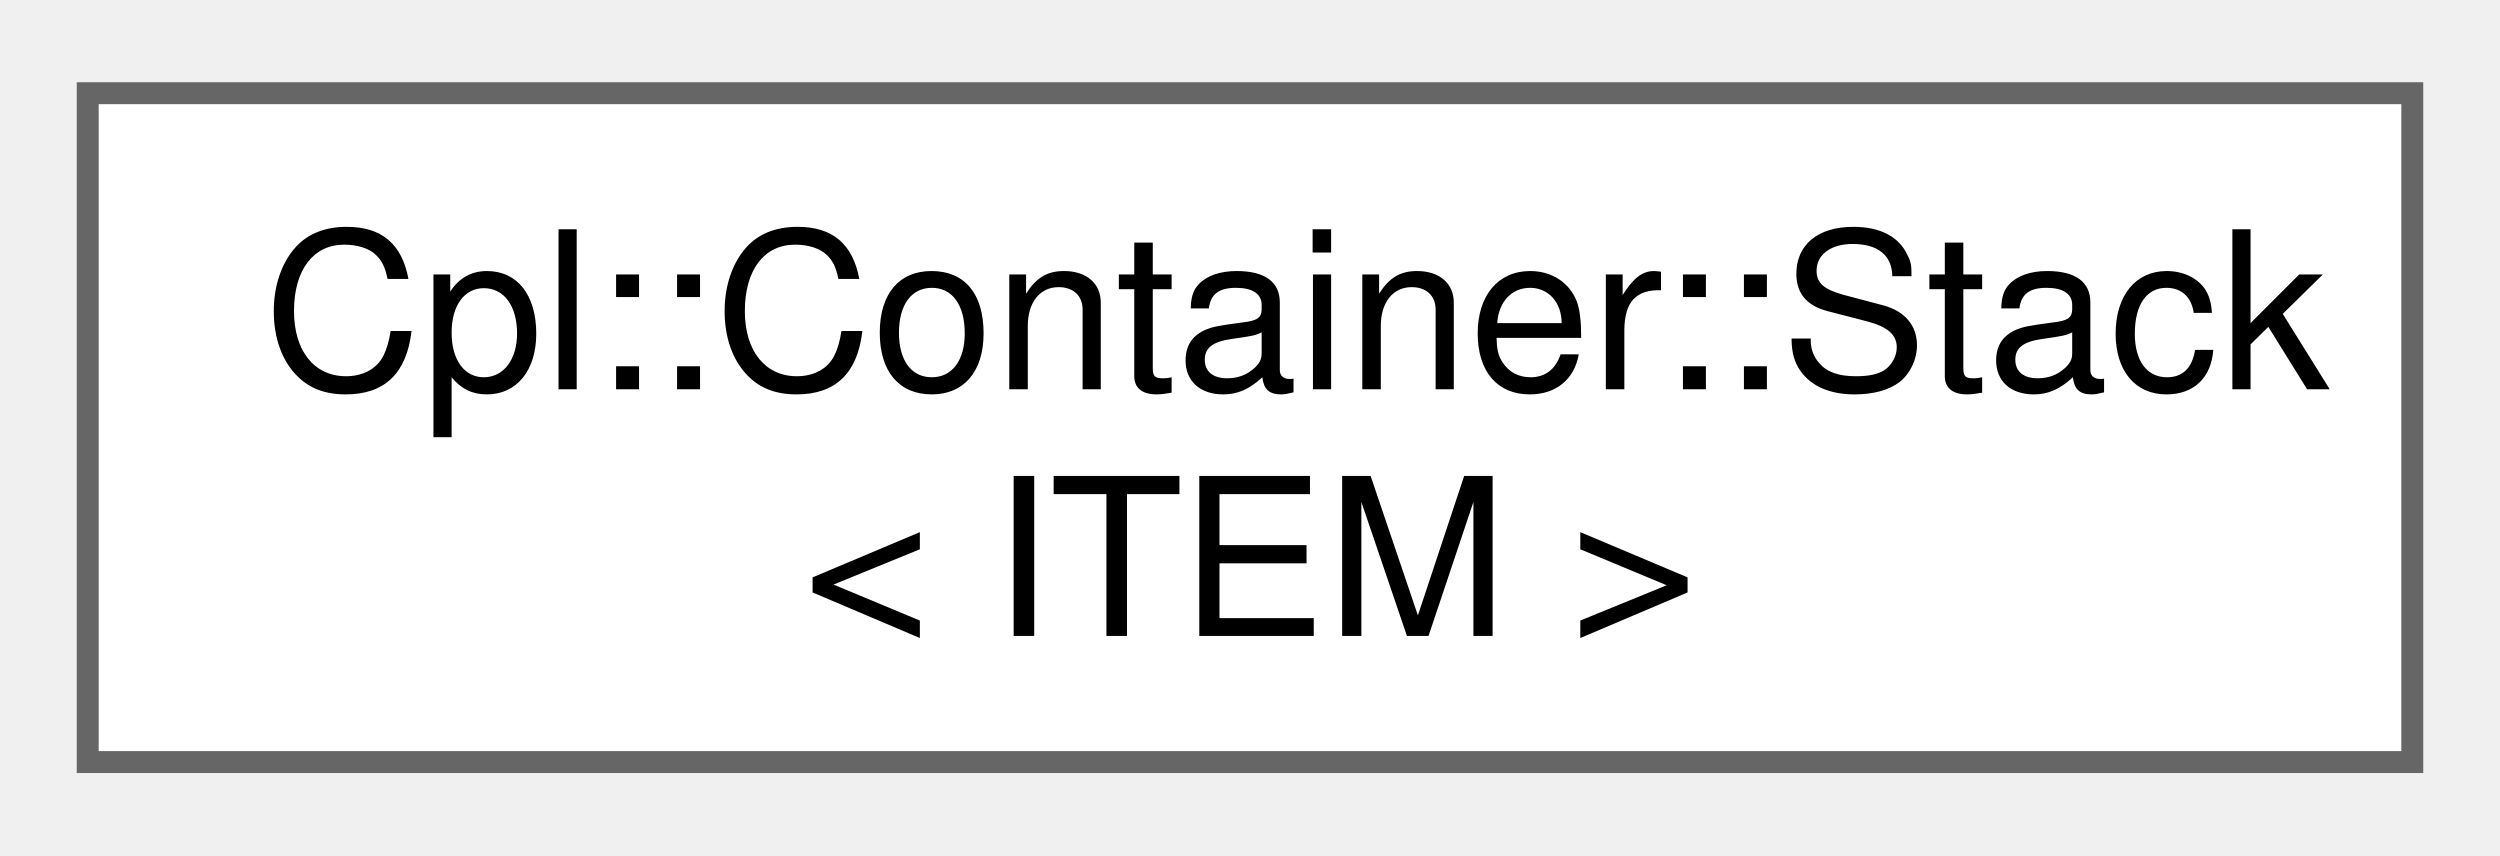
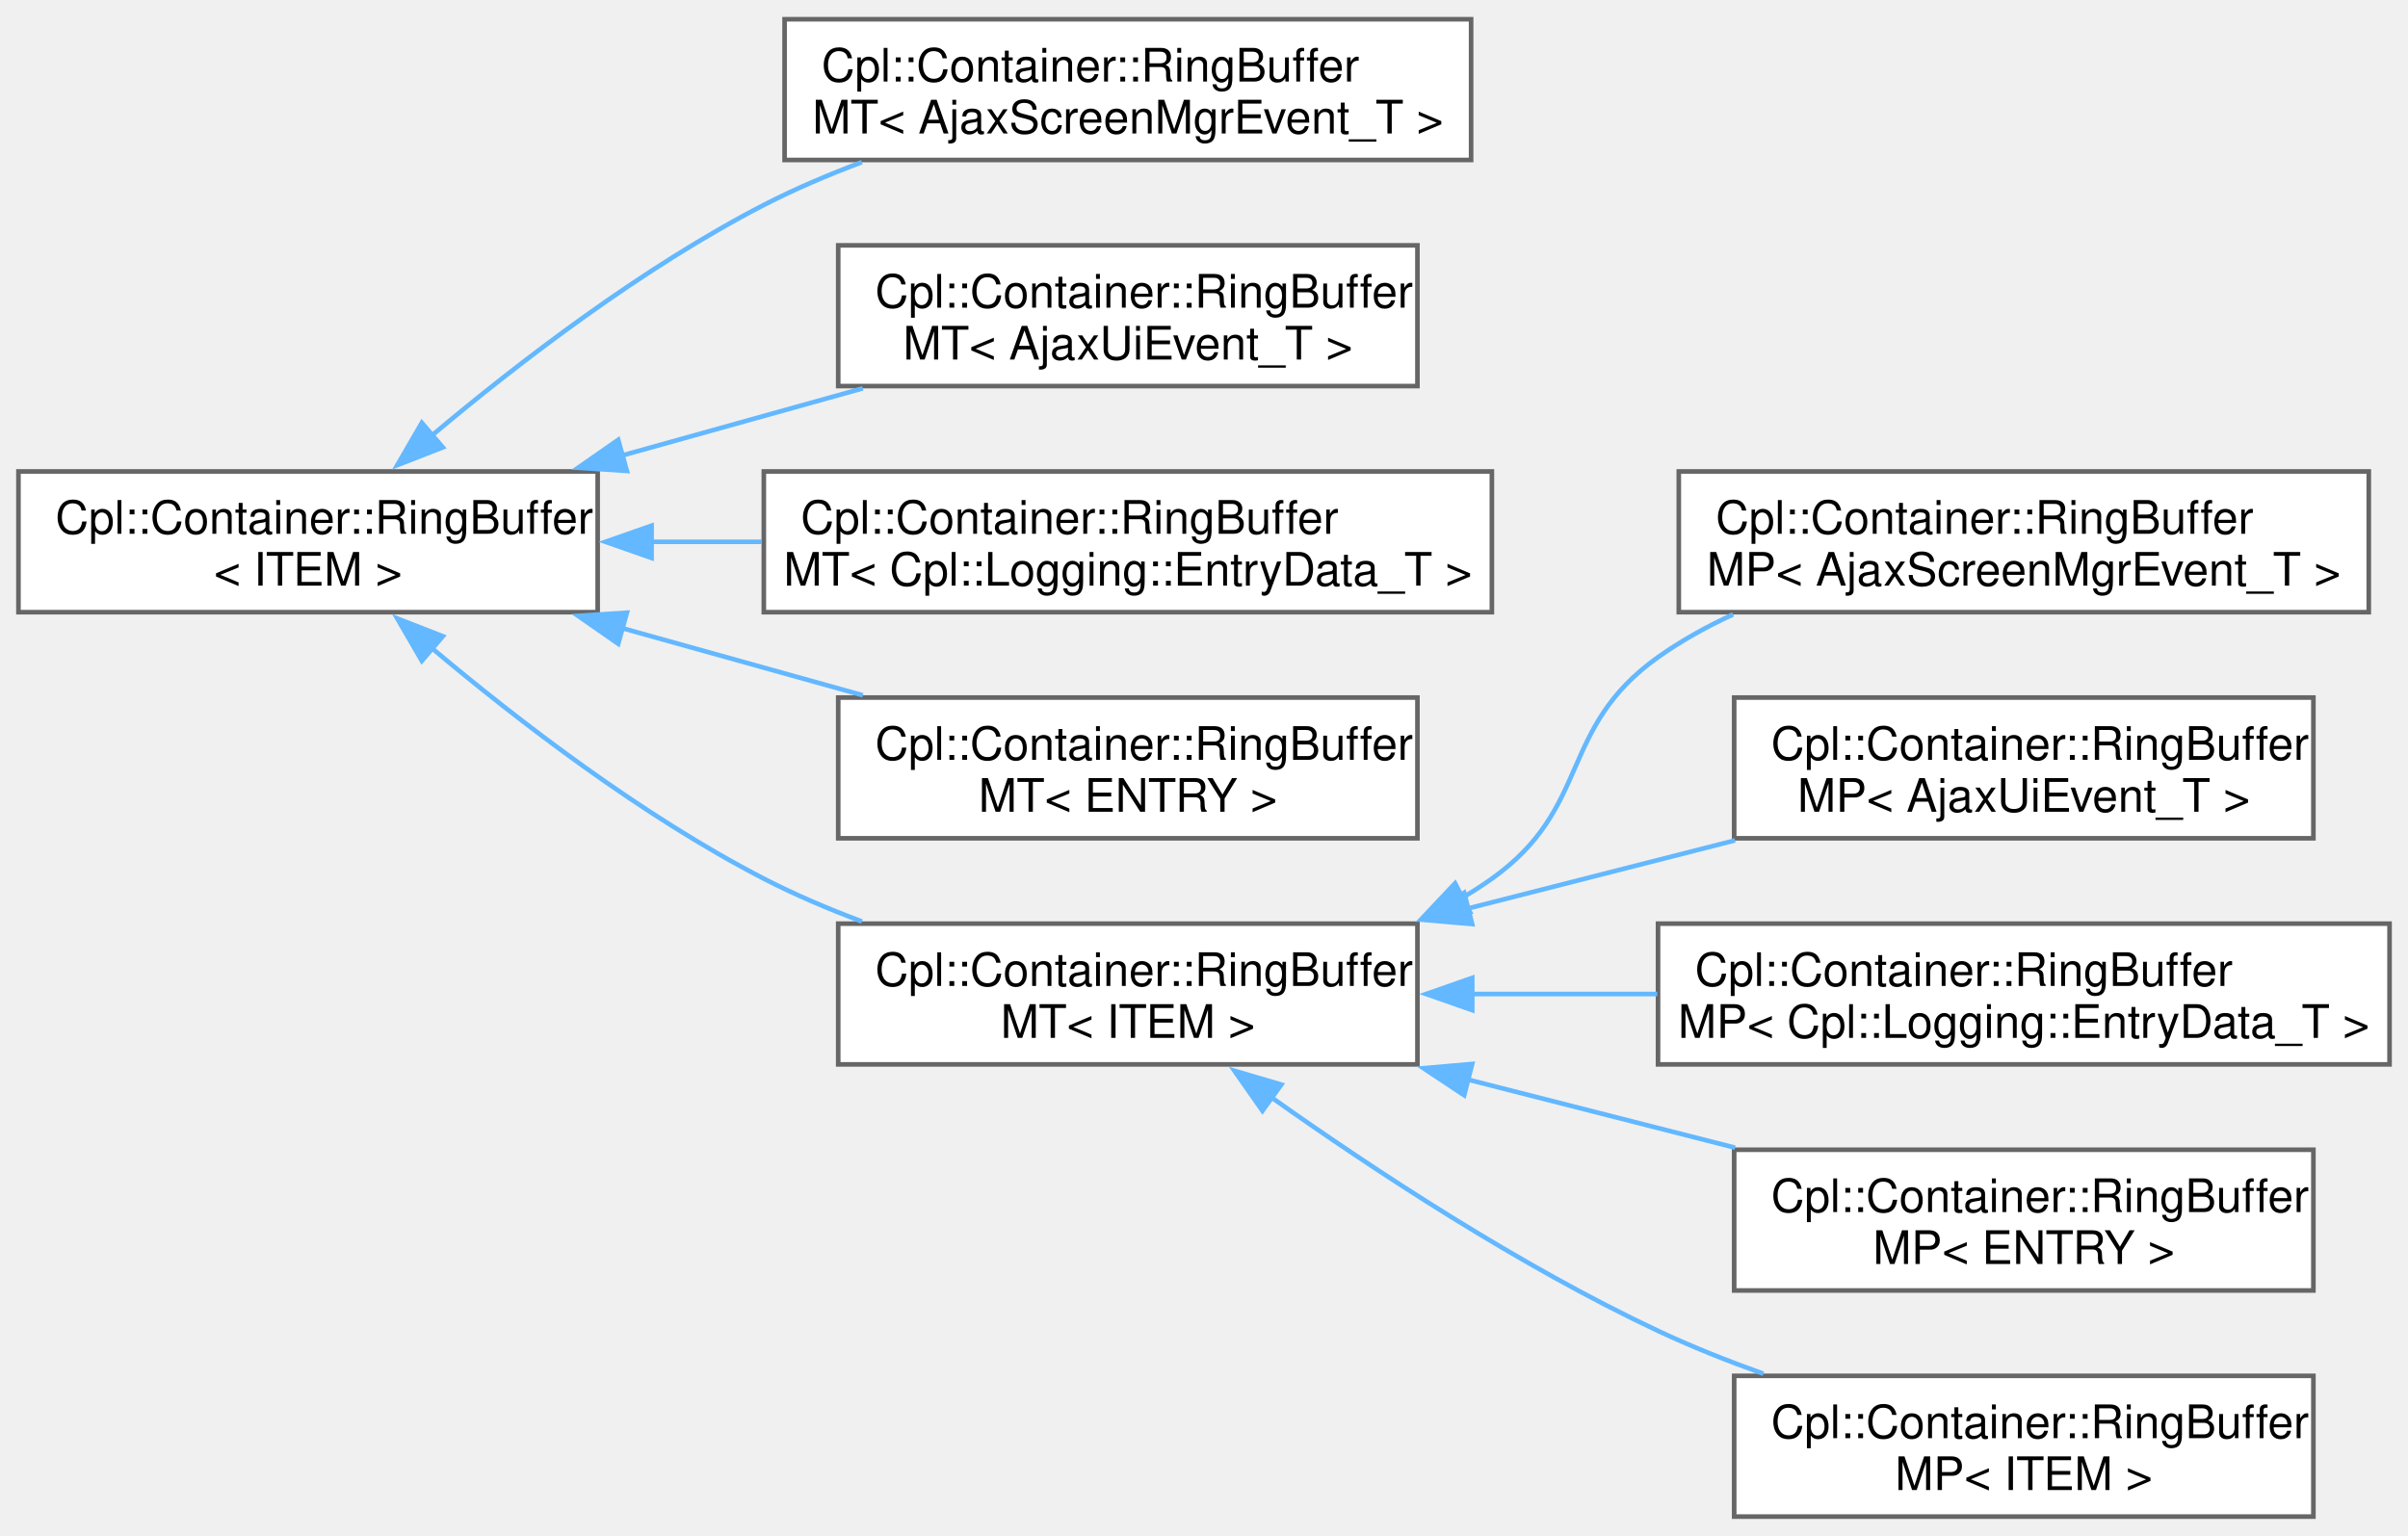
- <svg xmlns="http://www.w3.org/2000/svg" xmlns:xlink="http://www.w3.org/1999/xlink" width="114pt" height="39pt" viewBox="0.00 0.00 114.00 38.50">
-   <g id="graph0" class="graph" transform="scale(1 1) rotate(0) translate(4 34.5)">
+ <svg xmlns="http://www.w3.org/2000/svg" xmlns:xlink="http://www.w3.org/1999/xlink" width="522pt" height="333pt" viewBox="0.00 0.00 521.75 332.50">
+   <g id="graph0" class="graph" transform="scale(1 1) rotate(0) translate(4 328.5)">
    <g id="Node000000" class="node">
      <g id="a_Node000000">
-         <a xlink:href="class_cpl_1_1_container_1_1_stack.html" target="_top" xlink:title="This template class implements a Stack that has a fixed depth and stores copies of the data items.">
-           <polygon fill="white" stroke="#666666" points="106,-30.5 0,-30.5 0,0 106,0 106,-30.5" />
-           <text text-anchor="start" x="8" y="-17" font-family="Helvetica,sans-Serif" font-size="10.00">Cpl::Container::Stack</text>
-           <text text-anchor="middle" x="53" y="-5.75" font-family="Helvetica,sans-Serif" font-size="10.00">&lt; ITEM &gt;</text>
+         <a xlink:href="class_cpl_1_1_container_1_1_ring_buffer.html" target="_top" xlink:title="This template class implements a Ring Buffer.">
+           <polygon fill="white" stroke="#666666" points="125.5,-226.5 0,-226.5 0,-196 125.5,-196 125.5,-226.5" />
+           <text text-anchor="start" x="8" y="-213" font-family="Helvetica,sans-Serif" font-size="10.00">Cpl::Container::RingBuffer</text>
+           <text text-anchor="middle" x="62.75" y="-201.75" font-family="Helvetica,sans-Serif" font-size="10.00">&lt; ITEM &gt;</text>
+         </a>
+       </g>
+     </g>
+     <g id="Node000001" class="node">
+       <g id="a_Node000001">
+         <a xlink:href="class_cpl_1_1_container_1_1_ring_buffer_m_t.html" target="_top" xlink:title=" ">
+           <polygon fill="white" stroke="#666666" points="314.75,-324.5 166,-324.5 166,-294 314.75,-294 314.75,-324.5" />
+           <text text-anchor="start" x="174" y="-311" font-family="Helvetica,sans-Serif" font-size="10.00">Cpl::Container::RingBuffer</text>
+           <text text-anchor="middle" x="240.38" y="-299.75" font-family="Helvetica,sans-Serif" font-size="10.00">MT&lt; AjaxScreenMgrEvent_T &gt;</text>
+         </a>
+       </g>
+     </g>
+     <g id="edge33_Node000000_Node000001" class="edge">
+       <g id="a_edge33_Node000000_Node000001">
+         <a xlink:title=" ">
+           <path fill="none" stroke="#63b8ff" d="M89.51,-234.24C108.35,-250.08 135.13,-270.65 161.5,-284.25 168.19,-287.7 175.45,-290.79 182.75,-293.53" />
+           <polygon fill="#63b8ff" stroke="#63b8ff" points="91.95,-231.72 82.08,-227.87 87.4,-237.04 91.95,-231.72" />
+         </a>
+       </g>
+     </g>
+     <g id="Node000002" class="node">
+       <g id="a_Node000002">
+         <a xlink:href="class_cpl_1_1_container_1_1_ring_buffer_m_t.html" target="_top" xlink:title=" ">
+           <polygon fill="white" stroke="#666666" points="303.12,-275.5 177.62,-275.5 177.62,-245 303.12,-245 303.12,-275.5" />
+           <text text-anchor="start" x="185.62" y="-262" font-family="Helvetica,sans-Serif" font-size="10.00">Cpl::Container::RingBuffer</text>
+           <text text-anchor="middle" x="240.38" y="-250.75" font-family="Helvetica,sans-Serif" font-size="10.00">MT&lt; AjaxUiEvent_T &gt;</text>
+         </a>
+       </g>
+     </g>
+     <g id="edge34_Node000000_Node000002" class="edge">
+       <g id="a_edge34_Node000000_Node000002">
+         <a xlink:title=" ">
+           <path fill="none" stroke="#63b8ff" d="M130.41,-229.85C147.73,-234.68 166.22,-239.84 182.95,-244.51" />
+           <polygon fill="#63b8ff" stroke="#63b8ff" points="131.83,-226.61 121.26,-227.3 129.95,-233.35 131.83,-226.61" />
+         </a>
+       </g>
+     </g>
+     <g id="Node000003" class="node">
+       <g id="a_Node000003">
+         <a xlink:href="class_cpl_1_1_container_1_1_ring_buffer_m_t.html" target="_top" xlink:title=" ">
+           <polygon fill="white" stroke="#666666" points="319.25,-226.5 161.5,-226.5 161.5,-196 319.25,-196 319.25,-226.5" />
+           <text text-anchor="start" x="169.5" y="-213" font-family="Helvetica,sans-Serif" font-size="10.00">Cpl::Container::RingBuffer</text>
+           <text text-anchor="middle" x="240.38" y="-201.75" font-family="Helvetica,sans-Serif" font-size="10.00">MT&lt; Cpl::Logging::EntryData_T &gt;</text>
+         </a>
+       </g>
+     </g>
+     <g id="edge35_Node000000_Node000003" class="edge">
+       <g id="a_edge35_Node000000_Node000003">
+         <a xlink:title=" ">
+           <path fill="none" stroke="#63b8ff" d="M137.12,-211.25C145.04,-211.25 153.12,-211.25 161.09,-211.25" />
+           <polygon fill="#63b8ff" stroke="#63b8ff" points="137.18,-207.75 127.18,-211.25 137.18,-214.75 137.18,-207.75" />
+         </a>
+       </g>
+     </g>
+     <g id="Node000004" class="node">
+       <g id="a_Node000004">
+         <a xlink:href="class_cpl_1_1_container_1_1_ring_buffer_m_t.html" target="_top" xlink:title=" ">
+           <polygon fill="white" stroke="#666666" points="303.12,-177.5 177.62,-177.5 177.62,-147 303.12,-147 303.12,-177.5" />
+           <text text-anchor="start" x="185.62" y="-164" font-family="Helvetica,sans-Serif" font-size="10.00">Cpl::Container::RingBuffer</text>
+           <text text-anchor="middle" x="240.38" y="-152.75" font-family="Helvetica,sans-Serif" font-size="10.00">MT&lt; ENTRY &gt;</text>
+         </a>
+       </g>
+     </g>
+     <g id="edge36_Node000000_Node000004" class="edge">
+       <g id="a_edge36_Node000000_Node000004">
+         <a xlink:title=" ">
+           <path fill="none" stroke="#63b8ff" d="M130.41,-192.65C147.73,-187.82 166.22,-182.66 182.95,-177.99" />
+           <polygon fill="#63b8ff" stroke="#63b8ff" points="129.95,-189.15 121.26,-195.2 131.83,-195.89 129.95,-189.15" />
+         </a>
+       </g>
+     </g>
+     <g id="Node000005" class="node">
+       <g id="a_Node000005">
+         <a xlink:href="class_cpl_1_1_container_1_1_ring_buffer_m_t.html" target="_top" xlink:title="This template class implements a THREAD SAFE Ring Buffer.">
+           <polygon fill="white" stroke="#666666" points="303.12,-128.5 177.62,-128.5 177.62,-98 303.12,-98 303.12,-128.5" />
+           <text text-anchor="start" x="185.62" y="-115" font-family="Helvetica,sans-Serif" font-size="10.00">Cpl::Container::RingBuffer</text>
+           <text text-anchor="middle" x="240.38" y="-103.75" font-family="Helvetica,sans-Serif" font-size="10.00">MT&lt; ITEM &gt;</text>
+         </a>
+       </g>
+     </g>
+     <g id="edge37_Node000000_Node000005" class="edge">
+       <g id="a_edge37_Node000000_Node000005">
+         <a xlink:title=" ">
+           <path fill="none" stroke="#63b8ff" d="M89.51,-188.26C108.35,-172.42 135.13,-151.85 161.5,-138.25 168.19,-134.8 175.45,-131.71 182.75,-128.97" />
+           <polygon fill="#63b8ff" stroke="#63b8ff" points="87.4,-185.46 82.08,-194.63 91.95,-190.78 87.4,-185.46" />
+         </a>
+       </g>
+     </g>
+     <g id="Node000006" class="node">
+       <g id="a_Node000006">
+         <a xlink:href="class_cpl_1_1_container_1_1_ring_buffer_m_p.html" target="_top" xlink:title=" ">
+           <polygon fill="white" stroke="#666666" points="509.25,-226.5 359.75,-226.5 359.75,-196 509.25,-196 509.25,-226.5" />
+           <text text-anchor="start" x="367.75" y="-213" font-family="Helvetica,sans-Serif" font-size="10.00">Cpl::Container::RingBuffer</text>
+           <text text-anchor="middle" x="434.5" y="-201.75" font-family="Helvetica,sans-Serif" font-size="10.00">MP&lt; AjaxScreenMgrEvent_T &gt;</text>
+         </a>
+       </g>
+     </g>
+     <g id="edge38_Node000005_Node000006" class="edge">
+       <g id="a_edge38_Node000005_Node000006">
+         <a xlink:title=" ">
+           <path fill="none" stroke="#63b8ff" d="M312.8,-134.08C315.02,-135.39 317.18,-136.78 319.25,-138.25 340.97,-153.72 333.52,-170.79 355.25,-186.25 360.25,-189.8 365.77,-192.87 371.51,-195.51" />
+           <polygon fill="#63b8ff" stroke="#63b8ff" points="314.5,-131.02 304.01,-129.53 311.28,-137.24 314.5,-131.02" />
+         </a>
+       </g>
+     </g>
+     <g id="Node000007" class="node">
+       <g id="a_Node000007">
+         <a xlink:href="class_cpl_1_1_container_1_1_ring_buffer_m_p.html" target="_top" xlink:title=" ">
+           <polygon fill="white" stroke="#666666" points="497.25,-177.5 371.75,-177.5 371.75,-147 497.25,-147 497.25,-177.5" />
+           <text text-anchor="start" x="379.75" y="-164" font-family="Helvetica,sans-Serif" font-size="10.00">Cpl::Container::RingBuffer</text>
+           <text text-anchor="middle" x="434.5" y="-152.75" font-family="Helvetica,sans-Serif" font-size="10.00">MP&lt; AjaxUiEvent_T &gt;</text>
+         </a>
+       </g>
+     </g>
+     <g id="edge39_Node000005_Node000007" class="edge">
+       <g id="a_edge39_Node000005_Node000007">
+         <a xlink:title=" ">
+           <path fill="none" stroke="#63b8ff" d="M314.02,-131.78C333.1,-136.64 353.5,-141.85 371.94,-146.55" />
+           <polygon fill="#63b8ff" stroke="#63b8ff" points="314.98,-128.41 304.42,-129.33 313.25,-135.19 314.98,-128.41" />
+         </a>
+       </g>
+     </g>
+     <g id="Node000008" class="node">
+       <g id="a_Node000008">
+         <a xlink:href="class_cpl_1_1_container_1_1_ring_buffer_m_p.html" target="_top" xlink:title=" ">
+           <polygon fill="white" stroke="#666666" points="513.75,-128.5 355.25,-128.5 355.25,-98 513.75,-98 513.75,-128.5" />
+           <text text-anchor="start" x="363.25" y="-115" font-family="Helvetica,sans-Serif" font-size="10.00">Cpl::Container::RingBuffer</text>
+           <text text-anchor="middle" x="434.5" y="-103.75" font-family="Helvetica,sans-Serif" font-size="10.00">MP&lt; Cpl::Logging::EntryData_T &gt;</text>
+         </a>
+       </g>
+     </g>
+     <g id="edge40_Node000005_Node000008" class="edge">
+       <g id="a_edge40_Node000005_Node000008">
+         <a xlink:title=" ">
+           <path fill="none" stroke="#63b8ff" d="M314.87,-113.25C328.03,-113.25 341.79,-113.25 355.09,-113.25" />
+           <polygon fill="#63b8ff" stroke="#63b8ff" points="315,-109.75 305,-113.25 315,-116.75 315,-109.75" />
+         </a>
+       </g>
+     </g>
+     <g id="Node000009" class="node">
+       <g id="a_Node000009">
+         <a xlink:href="class_cpl_1_1_container_1_1_ring_buffer_m_p.html" target="_top" xlink:title=" ">
+           <polygon fill="white" stroke="#666666" points="497.25,-79.5 371.75,-79.5 371.75,-49 497.25,-49 497.25,-79.5" />
+           <text text-anchor="start" x="379.75" y="-66" font-family="Helvetica,sans-Serif" font-size="10.00">Cpl::Container::RingBuffer</text>
+           <text text-anchor="middle" x="434.5" y="-54.75" font-family="Helvetica,sans-Serif" font-size="10.00">MP&lt; ENTRY &gt;</text>
+         </a>
+       </g>
+     </g>
+     <g id="edge41_Node000005_Node000009" class="edge">
+       <g id="a_edge41_Node000005_Node000009">
+         <a xlink:title=" ">
+           <path fill="none" stroke="#63b8ff" d="M314.02,-94.72C333.1,-89.86 353.5,-84.65 371.94,-79.95" />
+           <polygon fill="#63b8ff" stroke="#63b8ff" points="313.25,-91.31 304.42,-97.17 314.98,-98.09 313.25,-91.31" />
+         </a>
+       </g>
+     </g>
+     <g id="Node000010" class="node">
+       <g id="a_Node000010">
+         <a xlink:href="class_cpl_1_1_container_1_1_ring_buffer_m_p.html" target="_top" xlink:title="This template class implements a THREAD SAFE Ring Buffer AND it maintains/reports the number of eleme...">
+           <polygon fill="white" stroke="#666666" points="497.25,-30.5 371.75,-30.5 371.75,0 497.25,0 497.25,-30.5" />
+           <text text-anchor="start" x="379.75" y="-17" font-family="Helvetica,sans-Serif" font-size="10.00">Cpl::Container::RingBuffer</text>
+           <text text-anchor="middle" x="434.5" y="-5.75" font-family="Helvetica,sans-Serif" font-size="10.00">MP&lt; ITEM &gt;</text>
+         </a>
+       </g>
+     </g>
+     <g id="edge42_Node000005_Node000010" class="edge">
+       <g id="a_edge42_Node000005_Node000010">
+         <a xlink:title=" ">
+           <path fill="none" stroke="#63b8ff" d="M271.47,-90.86C293.73,-75.09 325.26,-54.35 355.25,-40.25 362.48,-36.85 370.29,-33.74 378.08,-30.96" />
+           <polygon fill="#63b8ff" stroke="#63b8ff" points="269.54,-87.94 263.46,-96.62 273.63,-93.62 269.54,-87.94" />
        </a>
      </g>
    </g>
  </g>
</svg>
